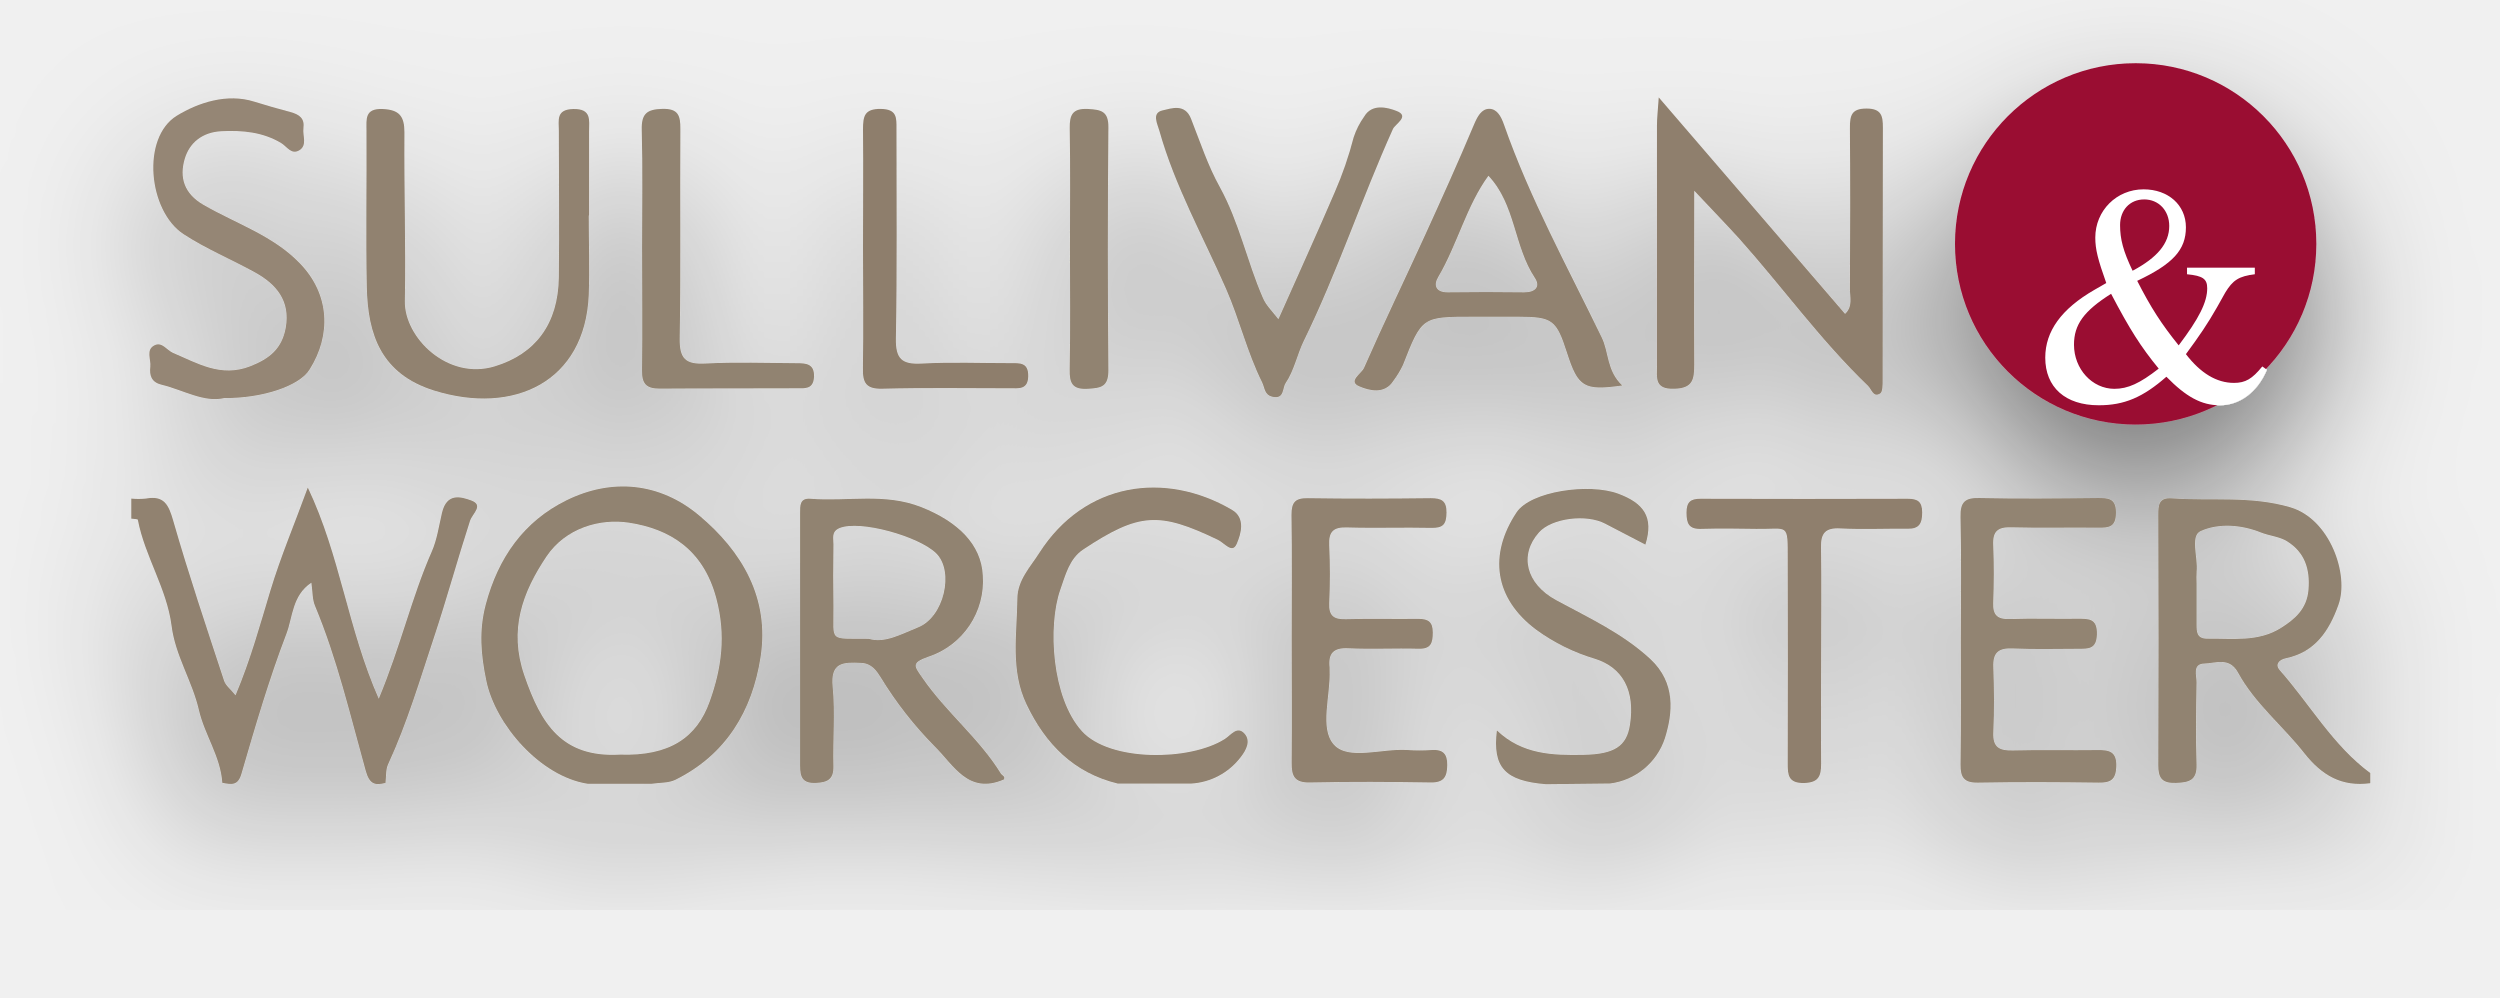
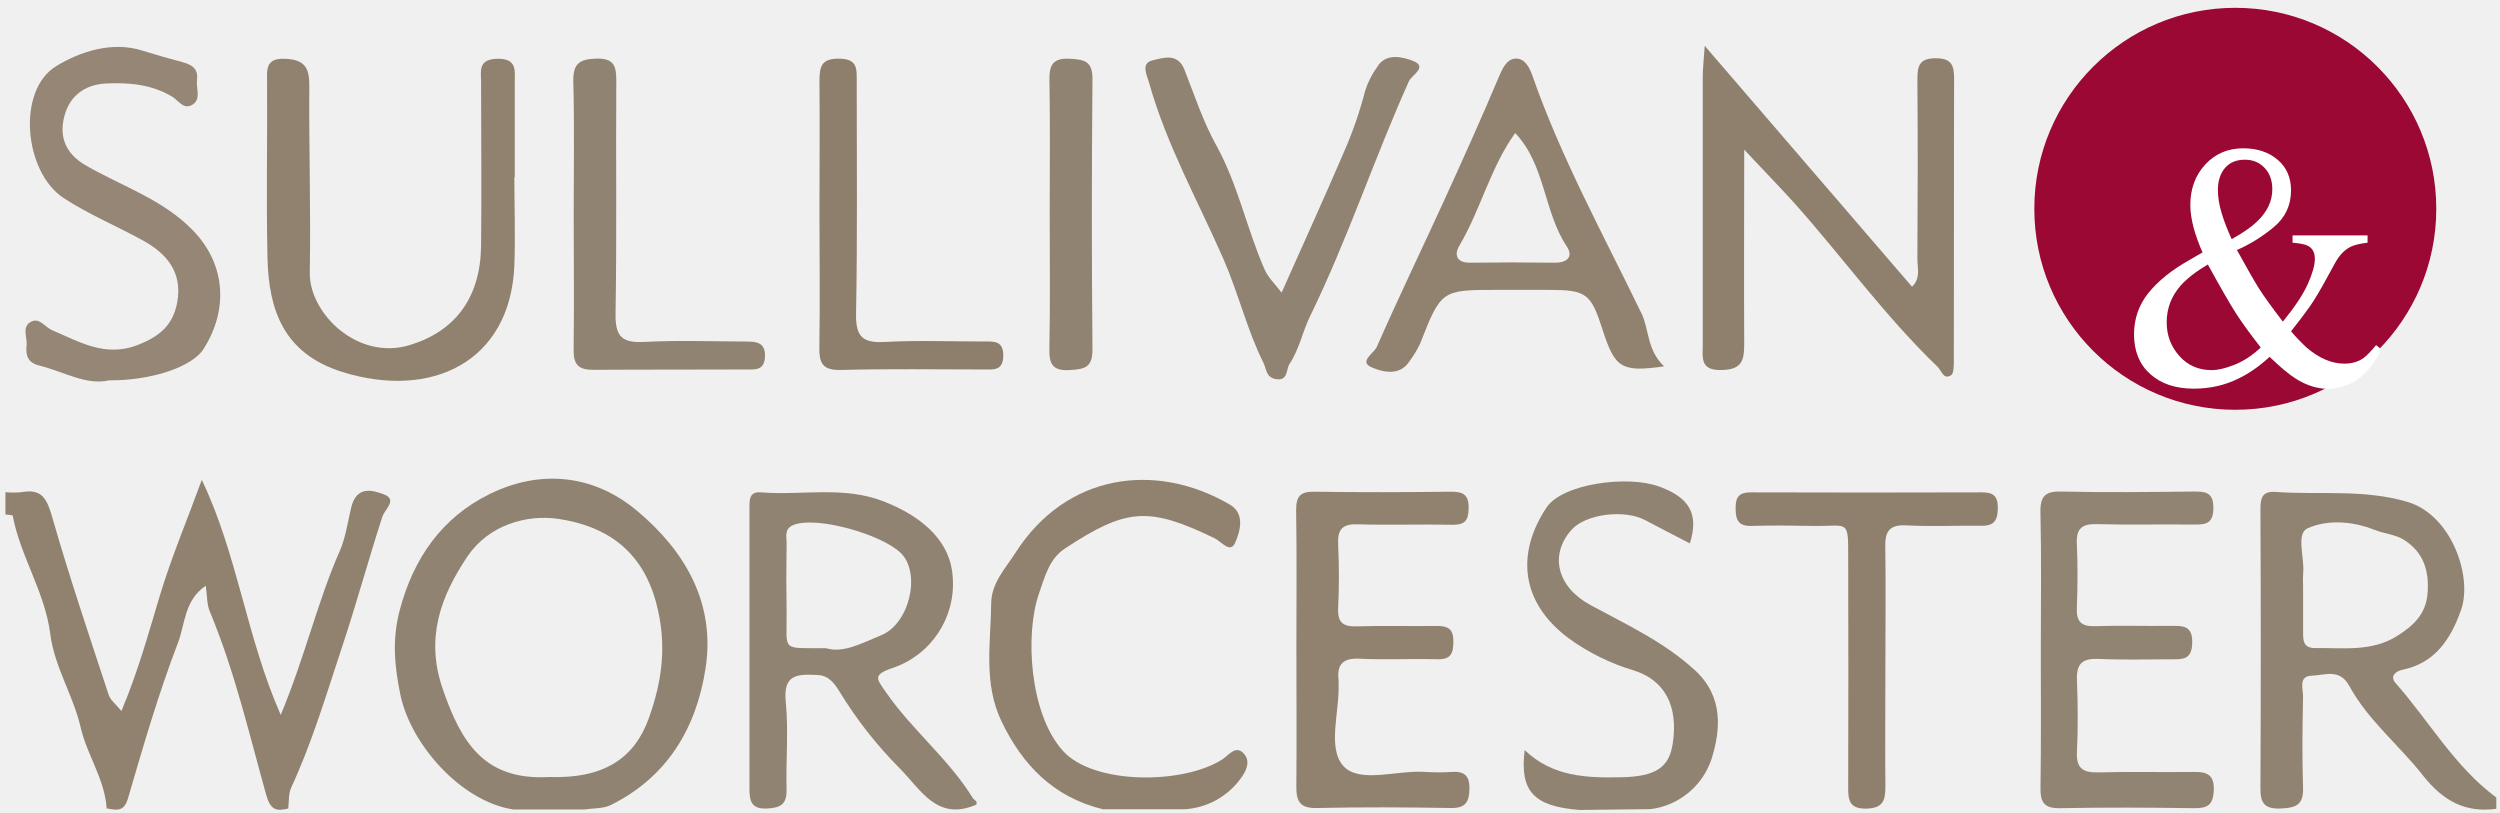
- <svg xmlns="http://www.w3.org/2000/svg" width="178px" height="71px" viewBox="0 0 178 71" version="1.1">
-   <defs>
-     <filter x="-6.0%" y="-9.7%" width="111.9%" height="127.1%" filterUnits="objectBoundingBox" id="filter-1">
-       <feOffset dx="0" dy="5" in="SourceAlpha" result="shadowOffsetOuter1" />
-       <feGaussianBlur stdDeviation="5" in="shadowOffsetOuter1" result="shadowBlurOuter1" />
-       <feColorMatrix values="0 0 0 0 0   0 0 0 0 0   0 0 0 0 0  0 0 0 0.5 0" type="matrix" in="shadowBlurOuter1" result="shadowMatrixOuter1" />
-       <feMerge>
-         <feMergeNode in="shadowMatrixOuter1" />
-         <feMergeNode in="SourceGraphic" />
-       </feMerge>
-     </filter>
-   </defs>
+ <svg xmlns="http://www.w3.org/2000/svg" width="160px" height="52px" viewBox="0 0 160 52" version="1.1">
+   <defs />
  <g id="Page-1" stroke="none" stroke-width="1" fill="none" fill-rule="evenodd">
-     <g id="mainPageQuartz-Copy-2" transform="translate(-249, -9112)">
+     <g id="mainPageQuartz-Copy-2" transform="translate(-258, -9116)">
      <g id="partners" transform="translate(0, 8660)">
-         <g id="Group-9" filter="url(#filter-1)" transform="translate(191, 418)">
+         <g id="Group-9" transform="translate(191, 418)">
          <g id="sullivan" transform="translate(67.2, 38.5)">
            <path d="M6.627,51.237 C6.507,49.371 5.371,47.831 4.96,46.048 C4.486,43.99 3.279,42.182 3.015,40.056 C2.672,37.387 1.108,35.113 0.614,32.51 C0.614,32.455 0.309,32.451 0.147,32.427 L0.147,31 C0.49,31.033 0.834,31.033 1.176,31 C2.49,30.753 2.809,31.436 3.142,32.599 C4.239,36.423 5.515,40.196 6.757,43.976 C6.87,44.319 7.23,44.576 7.57,45.005 C8.661,42.412 9.319,39.97 10.053,37.545 C10.787,35.12 11.768,32.811 12.715,30.211 C15.027,35.058 15.555,40.237 17.767,45.252 C19.338,41.479 20.117,38.004 21.54,34.773 C21.911,33.936 22.051,32.945 22.264,32.029 C22.607,30.53 23.664,30.887 24.35,31.131 C25.272,31.474 24.435,32.06 24.264,32.592 C23.375,35.336 22.617,38.121 21.708,40.858 C20.697,43.901 19.788,46.988 18.436,49.91 C18.254,50.301 18.302,50.798 18.248,51.244 C17.472,51.447 17.102,51.316 16.838,50.376 C15.737,46.432 14.811,42.433 13.226,38.632 C13.034,38.176 13.061,37.627 12.969,36.989 C11.597,37.901 11.648,39.442 11.196,40.621 C9.95,43.873 8.973,47.231 7.999,50.568 C7.748,51.481 7.258,51.351 6.627,51.237 Z" id="Shape" fill="#918270" fill-rule="nonzero" />
            <path d="M37.198,51.306 L32.647,51.306 C29.278,50.788 26.071,47.108 25.423,43.955 C25.042,42.11 24.888,40.426 25.385,38.543 C26.27,35.195 28.109,32.609 31.127,31.124 C34.372,29.525 37.778,29.855 40.57,32.191 C43.633,34.753 45.602,38.083 44.954,42.282 C44.36,46.12 42.494,49.245 38.869,51.032 C38.382,51.261 37.757,51.22 37.198,51.306 Z M34.904,49.227 C38.509,49.358 40.423,47.986 41.328,45.454 C42.172,43.095 42.511,40.759 41.795,38.08 C40.868,34.612 38.471,33.158 35.579,32.715 C33.521,32.403 31.083,33.086 29.714,35.116 C27.999,37.675 27.011,40.34 28.133,43.588 C29.32,47.056 30.815,49.443 34.904,49.231 L34.904,49.227 Z" id="Shape" fill="#918371" fill-rule="nonzero" />
            <path d="M111.43,9.079 C111.43,13.48 111.406,17.472 111.43,21.465 C111.43,22.521 111.328,23.149 110.004,23.18 C108.584,23.228 108.776,22.394 108.776,21.54 C108.776,15.824 108.776,10.116 108.776,4.418 C108.776,3.91 108.837,3.389 108.903,2.435 L122.17,17.85 C122.736,17.315 122.513,16.656 122.513,16.073 C122.537,12.249 122.544,8.424 122.513,4.6 C122.513,3.728 122.619,3.228 123.693,3.228 C124.766,3.228 124.866,3.759 124.862,4.6 C124.842,10.592 124.862,16.587 124.845,22.58 C124.845,22.902 124.845,23.393 124.677,23.509 C124.173,23.832 124.063,23.221 123.806,22.974 C120.441,19.747 117.724,15.953 114.631,12.489 C113.701,11.463 112.703,10.437 111.43,9.079 Z" id="Shape" fill="#8F7F6D" fill-rule="nonzero" />
            <path d="M159.564,50.541 L159.564,51.265 C157.547,51.536 156.134,50.73 154.864,49.124 C153.338,47.18 151.349,45.595 150.148,43.389 C149.531,42.258 148.57,42.724 147.747,42.745 C146.876,42.769 147.205,43.602 147.195,44.096 C147.157,46.037 147.13,47.979 147.195,49.927 C147.233,51.059 146.677,51.21 145.734,51.244 C144.739,51.279 144.461,50.901 144.468,49.961 C144.496,44.016 144.496,38.08 144.468,32.153 C144.468,31.446 144.513,30.915 145.446,30.983 C148.248,31.186 151.04,30.788 153.87,31.618 C156.7,32.448 158.072,36.42 157.3,38.557 C156.645,40.402 155.643,41.939 153.554,42.367 C153.012,42.481 152.796,42.848 153.098,43.194 C155.269,45.646 156.885,48.562 159.564,50.541 Z M147.198,37.044 C147.198,38.011 147.198,38.979 147.198,39.946 C147.198,40.484 147.198,40.975 147.963,40.975 C149.754,40.954 151.603,41.229 153.225,40.196 C154.209,39.572 155.05,38.848 155.163,37.493 C155.286,36.008 154.889,34.828 153.647,34.046 C153.101,33.703 152.378,33.655 151.76,33.408 C150.337,32.842 148.752,32.746 147.49,33.309 C146.722,33.652 147.305,35.192 147.202,36.187 C147.185,36.472 147.184,36.758 147.198,37.044 Z" id="Shape" fill="#918371" fill-rule="nonzero" />
            <path d="M62.272,51.001 C59.737,52.098 58.701,49.972 57.353,48.648 C55.884,47.163 54.594,45.513 53.508,43.729 C53.23,43.287 52.867,42.724 52.112,42.7 C50.853,42.642 49.91,42.628 50.088,44.415 C50.274,46.281 50.088,48.188 50.14,50.061 C50.16,50.973 49.742,51.203 48.905,51.244 C47.934,51.292 47.766,50.833 47.766,50.016 C47.766,44.024 47.766,38.032 47.766,32.04 C47.766,31.515 47.728,30.942 48.51,31.011 C51.141,31.223 53.796,30.575 56.399,31.607 C59.003,32.64 60.666,34.262 60.776,36.461 C60.966,39.052 59.37,41.441 56.904,42.258 C55.611,42.7 55.923,42.961 56.499,43.798 C58.173,46.226 60.533,48.082 62.08,50.606 C62.182,50.723 62.392,50.788 62.272,51.001 Z M52.668,40.985 C53.789,41.328 54.986,40.642 56.159,40.172 C58.015,39.448 58.759,36.18 57.456,34.897 C56.238,33.696 52.023,32.496 50.568,33.103 C49.972,33.357 50.15,33.847 50.143,34.262 C50.118,35.746 50.118,37.233 50.143,38.721 C50.164,41.239 49.752,40.961 52.664,40.985 L52.668,40.985 Z" id="Shape" fill="#918371" fill-rule="nonzero" />
            <path d="M32.719,10.842 C32.719,12.729 32.787,14.615 32.719,16.502 C32.455,22.696 27.382,25.077 21.698,23.303 C17.949,22.123 16.989,19.345 16.917,15.953 C16.838,12.238 16.917,8.524 16.893,4.809 C16.893,3.996 16.749,3.207 18.045,3.262 C19.235,3.31 19.602,3.78 19.596,4.939 C19.565,8.939 19.698,12.941 19.626,16.944 C19.578,19.534 22.676,22.604 26.023,21.585 C28.905,20.71 30.548,18.584 30.589,15.239 C30.63,11.755 30.589,8.266 30.589,4.778 C30.589,4.068 30.373,3.289 31.618,3.262 C32.938,3.234 32.743,4.058 32.743,4.843 C32.743,6.844 32.743,8.845 32.743,10.846 L32.719,10.842 Z" id="Shape" fill="#918270" fill-rule="nonzero" />
            <path d="M106.303,22.947 C103.559,23.334 103.157,23.063 102.361,20.59 C101.614,18.272 101.332,18.056 98.911,18.052 L95.656,18.052 C92.061,18.052 92.034,18.052 90.693,21.482 C90.503,21.883 90.273,22.263 90.007,22.617 C89.382,23.609 88.264,23.303 87.575,23.005 C86.738,22.645 87.75,22.093 87.918,21.695 C89.29,18.567 90.778,15.493 92.198,12.386 C93.413,9.727 94.617,7.062 95.748,4.37 C95.992,3.794 96.277,3.252 96.829,3.248 C97.381,3.245 97.68,3.783 97.889,4.384 C99.731,9.645 102.416,14.523 104.838,19.52 C105.363,20.58 105.181,21.883 106.303,22.947 Z M96.774,8.016 C95.21,10.167 94.575,12.887 93.193,15.236 C92.85,15.812 93.032,16.323 93.879,16.313 C95.697,16.288 97.515,16.288 99.333,16.313 C100.129,16.313 100.492,15.901 100.081,15.284 C98.582,13.034 98.709,10.05 96.774,8.016 Z" id="Shape" fill="#918270" fill-rule="nonzero" />
            <path d="M82.769,40.899 C82.769,37.984 82.8,35.068 82.752,32.153 C82.752,31.261 83.016,30.956 83.918,30.969 C86.834,31.014 89.749,31.004 92.665,30.969 C93.433,30.969 93.8,31.148 93.793,31.998 C93.786,32.849 93.533,33.103 92.709,33.086 C90.71,33.041 88.707,33.117 86.71,33.055 C85.733,33.024 85.397,33.35 85.441,34.321 C85.506,35.693 85.506,37.065 85.441,38.437 C85.397,39.366 85.784,39.613 86.642,39.586 C88.357,39.534 90.072,39.586 91.787,39.562 C92.504,39.562 92.816,39.781 92.816,40.539 C92.816,41.297 92.675,41.719 91.787,41.692 C90.13,41.644 88.47,41.74 86.817,41.657 C85.736,41.602 85.356,42.024 85.469,43.029 C85.469,43.084 85.469,43.143 85.469,43.201 C85.548,45.019 84.731,47.355 85.767,48.514 C86.803,49.673 89.218,48.771 91.018,48.902 C91.589,48.941 92.163,48.941 92.733,48.902 C93.54,48.847 93.859,49.169 93.845,49.992 C93.831,50.815 93.601,51.227 92.665,51.213 C89.808,51.165 86.947,51.148 84.09,51.213 C82.975,51.241 82.752,50.771 82.766,49.797 C82.793,46.844 82.769,43.87 82.769,40.899 Z" id="Shape" fill="#918270" fill-rule="nonzero" />
            <path d="M75.604,51.292 L70.387,51.292 C67.252,50.534 65.242,48.48 63.894,45.66 C62.728,43.228 63.208,40.666 63.235,38.138 C63.235,36.814 64.165,35.861 64.789,34.88 C68.031,29.8 73.762,29.021 78.509,31.793 C79.501,32.369 79.168,33.508 78.852,34.231 C78.537,34.955 77.984,34.163 77.511,33.936 C73.323,31.923 71.91,31.992 67.931,34.622 C66.943,35.274 66.662,36.444 66.295,37.486 C65.39,40.062 65.684,45.19 67.832,47.56 C69.804,49.738 75.494,49.701 77.995,48.123 C78.448,47.835 78.883,47.156 79.404,47.728 C79.871,48.24 79.549,48.888 79.134,49.416 C78.288,50.527 76.998,51.213 75.604,51.292 Z" id="Shape" fill="#918270" fill-rule="nonzero" />
            <path d="M6.771,23.842 C5.33,24.185 3.862,23.273 2.288,22.888 C1.554,22.707 1.434,22.202 1.502,21.612 C1.561,21.088 1.159,20.395 1.811,20.079 C2.336,19.825 2.675,20.422 3.104,20.618 C4.847,21.352 6.51,22.394 8.609,21.582 C9.981,21.046 10.873,20.336 11.144,18.838 C11.487,16.91 10.458,15.73 8.983,14.91 C7.289,13.97 5.491,13.236 3.859,12.166 C1.348,10.503 0.854,5.306 3.382,3.742 C4.932,2.792 6.973,2.13 8.897,2.734 C9.745,3.001 10.612,3.245 11.473,3.475 C12.132,3.653 12.502,3.934 12.406,4.63 C12.338,5.166 12.694,5.845 12.118,6.198 C11.542,6.551 11.226,5.927 10.808,5.68 C9.498,4.901 8.064,4.771 6.572,4.843 C5.2,4.912 4.287,5.666 3.951,6.822 C3.571,8.122 3.89,9.282 5.299,10.091 C7.621,11.429 10.256,12.273 12.159,14.259 C14.283,16.454 14.392,19.359 12.845,21.805 C12.135,22.981 9.484,23.866 6.771,23.842 Z" id="Shape" fill="#958675" fill-rule="nonzero" />
            <path d="M130.412,41.03 C130.412,38.118 130.457,35.199 130.388,32.297 C130.361,31.22 130.731,30.925 131.76,30.959 C134.555,31.024 137.351,30.99 140.15,30.959 C140.887,30.959 141.457,30.959 141.457,31.988 C141.457,33.017 140.98,33.082 140.194,33.072 C138.136,33.045 136.078,33.103 134.02,33.045 C133.077,33.017 132.672,33.295 132.717,34.29 C132.779,35.662 132.772,37.034 132.717,38.406 C132.679,39.308 133.022,39.603 133.904,39.575 C135.499,39.52 137.101,39.575 138.706,39.555 C139.505,39.555 140.133,39.51 140.102,40.666 C140.074,41.729 139.488,41.695 138.771,41.695 C137.231,41.695 135.684,41.743 134.147,41.671 C133.118,41.623 132.683,41.928 132.724,42.998 C132.782,44.539 132.799,46.085 132.724,47.619 C132.666,48.733 133.166,48.96 134.144,48.932 C136.14,48.877 138.14,48.932 140.136,48.905 C141.014,48.888 141.525,49.032 141.481,50.099 C141.443,51.021 141.069,51.237 140.222,51.224 C137.368,51.182 134.514,51.169 131.647,51.224 C130.618,51.244 130.381,50.839 130.391,49.924 C130.436,46.967 130.412,43.997 130.412,41.03 Z" id="Shape" fill="#928472" fill-rule="nonzero" />
            <path d="M105.438,51.285 L100.876,51.337 C97.971,51.104 97.052,50.16 97.378,47.505 C99.175,49.221 101.346,49.289 103.552,49.245 C105.757,49.2 106.618,48.627 106.851,47.114 C107.229,44.693 106.354,43.029 104.354,42.405 C102.86,41.96 101.452,41.264 100.19,40.347 C97.168,38.094 96.788,34.983 98.774,31.985 C99.782,30.462 103.95,29.886 106.004,30.644 C107.801,31.309 108.58,32.28 107.952,34.279 C106.995,33.782 106.042,33.292 105.095,32.791 C103.751,32.077 101.278,32.396 100.379,33.405 C98.949,35.01 99.446,37.061 101.59,38.224 C103.908,39.483 106.296,40.573 108.292,42.409 C110.144,44.124 109.897,46.281 109.342,48.065 C108.772,49.802 107.252,51.056 105.438,51.285 Z" id="Shape" fill="#918371" fill-rule="nonzero" />
            <path d="M81.823,18.227 C83.239,15.044 84.567,12.132 85.829,9.192 C86.383,7.925 86.835,6.615 87.18,5.275 C87.354,4.747 87.607,4.249 87.931,3.797 C88.48,2.864 89.561,3.138 90.23,3.396 C91.211,3.773 90.14,4.325 89.976,4.689 C87.739,9.662 86.035,14.855 83.634,19.76 C83.16,20.727 82.948,21.877 82.334,22.782 C82.1,23.125 82.258,23.935 81.411,23.753 C80.818,23.626 80.859,23.125 80.663,22.724 C79.6,20.594 79.058,18.265 78.101,16.08 C76.468,12.351 74.452,8.76 73.344,4.805 C73.206,4.315 72.785,3.543 73.567,3.361 C74.225,3.207 75.168,2.857 75.601,3.951 C76.249,5.594 76.801,7.296 77.659,8.832 C79.031,11.329 79.59,14.114 80.711,16.694 C80.948,17.253 81.325,17.586 81.823,18.227 Z" id="Shape" fill="#918371" fill-rule="nonzero" />
            <path d="M120.465,42.168 C120.465,44.737 120.441,47.313 120.465,49.879 C120.465,50.764 120.287,51.22 119.251,51.251 C118.136,51.272 118.081,50.689 118.085,49.879 C118.098,45.024 118.098,40.17 118.085,35.315 C118.085,32.671 118.143,33.196 115.848,33.158 C114.535,33.134 113.221,33.12 111.907,33.158 C111.043,33.185 110.878,32.767 110.878,32.005 C110.878,31.244 111.159,31.007 111.883,31.011 C116.795,31.027 121.711,31.027 126.632,31.011 C127.318,31.011 127.661,31.196 127.661,31.985 C127.661,32.774 127.449,33.158 126.632,33.148 C125.034,33.127 123.432,33.209 121.83,33.124 C120.763,33.065 120.431,33.467 120.458,34.496 C120.496,37.027 120.465,39.596 120.465,42.168 Z" id="Shape" fill="#8F7F6D" fill-rule="nonzero" />
            <path d="M36.516,13.123 C36.516,10.324 36.567,7.529 36.492,4.733 C36.461,3.588 36.869,3.279 37.96,3.252 C39.105,3.221 39.249,3.735 39.243,4.689 C39.208,9.655 39.28,14.636 39.195,19.589 C39.171,21.04 39.613,21.458 41.026,21.383 C43.191,21.269 45.362,21.348 47.543,21.359 C48.198,21.359 48.809,21.4 48.757,22.353 C48.709,23.249 48.071,23.142 47.533,23.146 C44.278,23.163 41.016,23.146 37.771,23.17 C36.811,23.17 36.495,22.827 36.512,21.863 C36.55,18.947 36.516,16.035 36.516,13.123 Z" id="Shape" fill="#918371" fill-rule="nonzero" />
            <path d="M52.246,13.116 C52.246,10.317 52.273,7.515 52.246,4.716 C52.246,3.78 52.342,3.241 53.508,3.255 C54.674,3.269 54.633,3.879 54.63,4.682 C54.63,9.655 54.678,14.629 54.588,19.596 C54.561,21.05 55.01,21.462 56.423,21.386 C58.533,21.269 60.649,21.359 62.766,21.355 C63.414,21.355 64.024,21.297 64.011,22.281 C63.997,23.266 63.325,23.142 62.718,23.146 C59.689,23.146 56.657,23.094 53.631,23.177 C52.448,23.207 52.215,22.755 52.239,21.691 C52.287,18.834 52.246,15.974 52.246,13.116 Z" id="Shape" fill="#8E7E6C" fill-rule="nonzero" />
            <path d="M66.981,13.058 C66.981,10.259 67.015,7.457 66.964,4.661 C66.943,3.667 67.163,3.2 68.278,3.259 C69.211,3.31 69.732,3.423 69.718,4.572 C69.666,10.341 69.666,16.112 69.718,21.883 C69.718,23.046 69.19,23.125 68.274,23.183 C67.163,23.252 66.94,22.803 66.96,21.811 C67.019,18.886 66.981,15.97 66.981,13.058 Z" id="Shape" fill="#918371" fill-rule="nonzero" />
            <circle id="Oval-2" fill="#9A0833" cx="142.859" cy="12.863" r="12.863" />
-             <text id="&amp;" font-family="Times-Roman, Times" font-size="22.295" font-weight="normal" fill="#FFFFFF">
-               <tspan x="135.485" y="24.058">&amp;</tspan>
-             </text>
+             <path d="M142.626,14.805 C143.345,14.406 143.886,14.032 144.248,13.683 C144.902,13.059 145.228,12.37 145.228,11.615 C145.228,11.049 145.063,10.592 144.733,10.243 C144.403,9.895 143.984,9.721 143.475,9.721 C142.924,9.721 142.498,9.899 142.196,10.254 C141.895,10.61 141.745,11.082 141.745,11.669 C141.745,12.127 141.826,12.622 141.99,13.155 C142.153,13.689 142.365,14.239 142.626,14.805 Z M141.342,23.187 C141.748,23.187 142.242,23.071 142.822,22.839 C143.403,22.607 143.958,22.24 144.488,21.739 C143.806,20.868 143.274,20.135 142.893,19.54 C142.512,18.945 141.915,17.907 141.102,16.427 C140.355,16.869 139.781,17.312 139.382,17.755 C138.773,18.437 138.468,19.228 138.468,20.128 C138.468,20.955 138.736,21.672 139.273,22.278 C139.81,22.884 140.5,23.187 141.342,23.187 Z M140.765,15.654 C140.67,15.458 140.562,15.189 140.438,14.848 C140.315,14.507 140.228,14.231 140.177,14.021 C140.119,13.789 140.072,13.555 140.035,13.319 C139.999,13.083 139.981,12.852 139.981,12.627 C139.981,11.582 140.3,10.715 140.939,10.026 C141.578,9.336 142.387,8.991 143.367,8.991 C144.259,8.991 144.992,9.235 145.566,9.721 C146.139,10.207 146.426,10.86 146.426,11.68 C146.426,12.638 146.059,13.422 145.326,14.032 C144.593,14.641 143.806,15.131 142.964,15.501 C143.603,16.663 144.072,17.483 144.374,17.962 C144.675,18.441 145.185,19.148 145.903,20.085 C146.672,19.141 147.206,18.335 147.503,17.668 C147.801,17 147.95,16.467 147.95,16.068 C147.95,15.661 147.801,15.382 147.503,15.229 C147.315,15.135 146.988,15.07 146.524,15.033 L146.524,14.565 L151.324,14.565 L151.324,15.033 C150.838,15.091 150.475,15.178 150.236,15.295 C149.844,15.491 149.51,15.843 149.234,16.351 L148.668,17.385 C148.262,18.125 147.923,18.691 147.65,19.083 C147.378,19.475 146.97,20.016 146.426,20.705 C146.716,21.046 147.046,21.391 147.416,21.739 C148.222,22.429 149.027,22.773 149.833,22.773 C150.312,22.773 150.718,22.657 151.052,22.425 C151.256,22.28 151.528,22.001 151.869,21.587 L152.195,21.848 C152.152,22.022 151.999,22.296 151.738,22.67 C151.477,23.044 151.226,23.336 150.987,23.546 C150.61,23.88 150.171,24.116 149.67,24.254 C149.372,24.341 149.082,24.385 148.799,24.385 C148.095,24.385 147.398,24.163 146.709,23.721 C146.295,23.459 145.743,22.998 145.054,22.338 C144.401,22.94 143.74,23.401 143.073,23.721 C142.202,24.156 141.244,24.374 140.199,24.374 C139.038,24.374 138.11,24.063 137.417,23.443 C136.724,22.822 136.378,21.975 136.378,20.901 C136.378,19.892 136.688,19.005 137.308,18.239 C137.929,17.474 138.798,16.775 139.916,16.144 L140.765,15.654 Z" id="&amp;" fill="#FFFFFF" />
          </g>
        </g>
      </g>
    </g>
  </g>
</svg>
